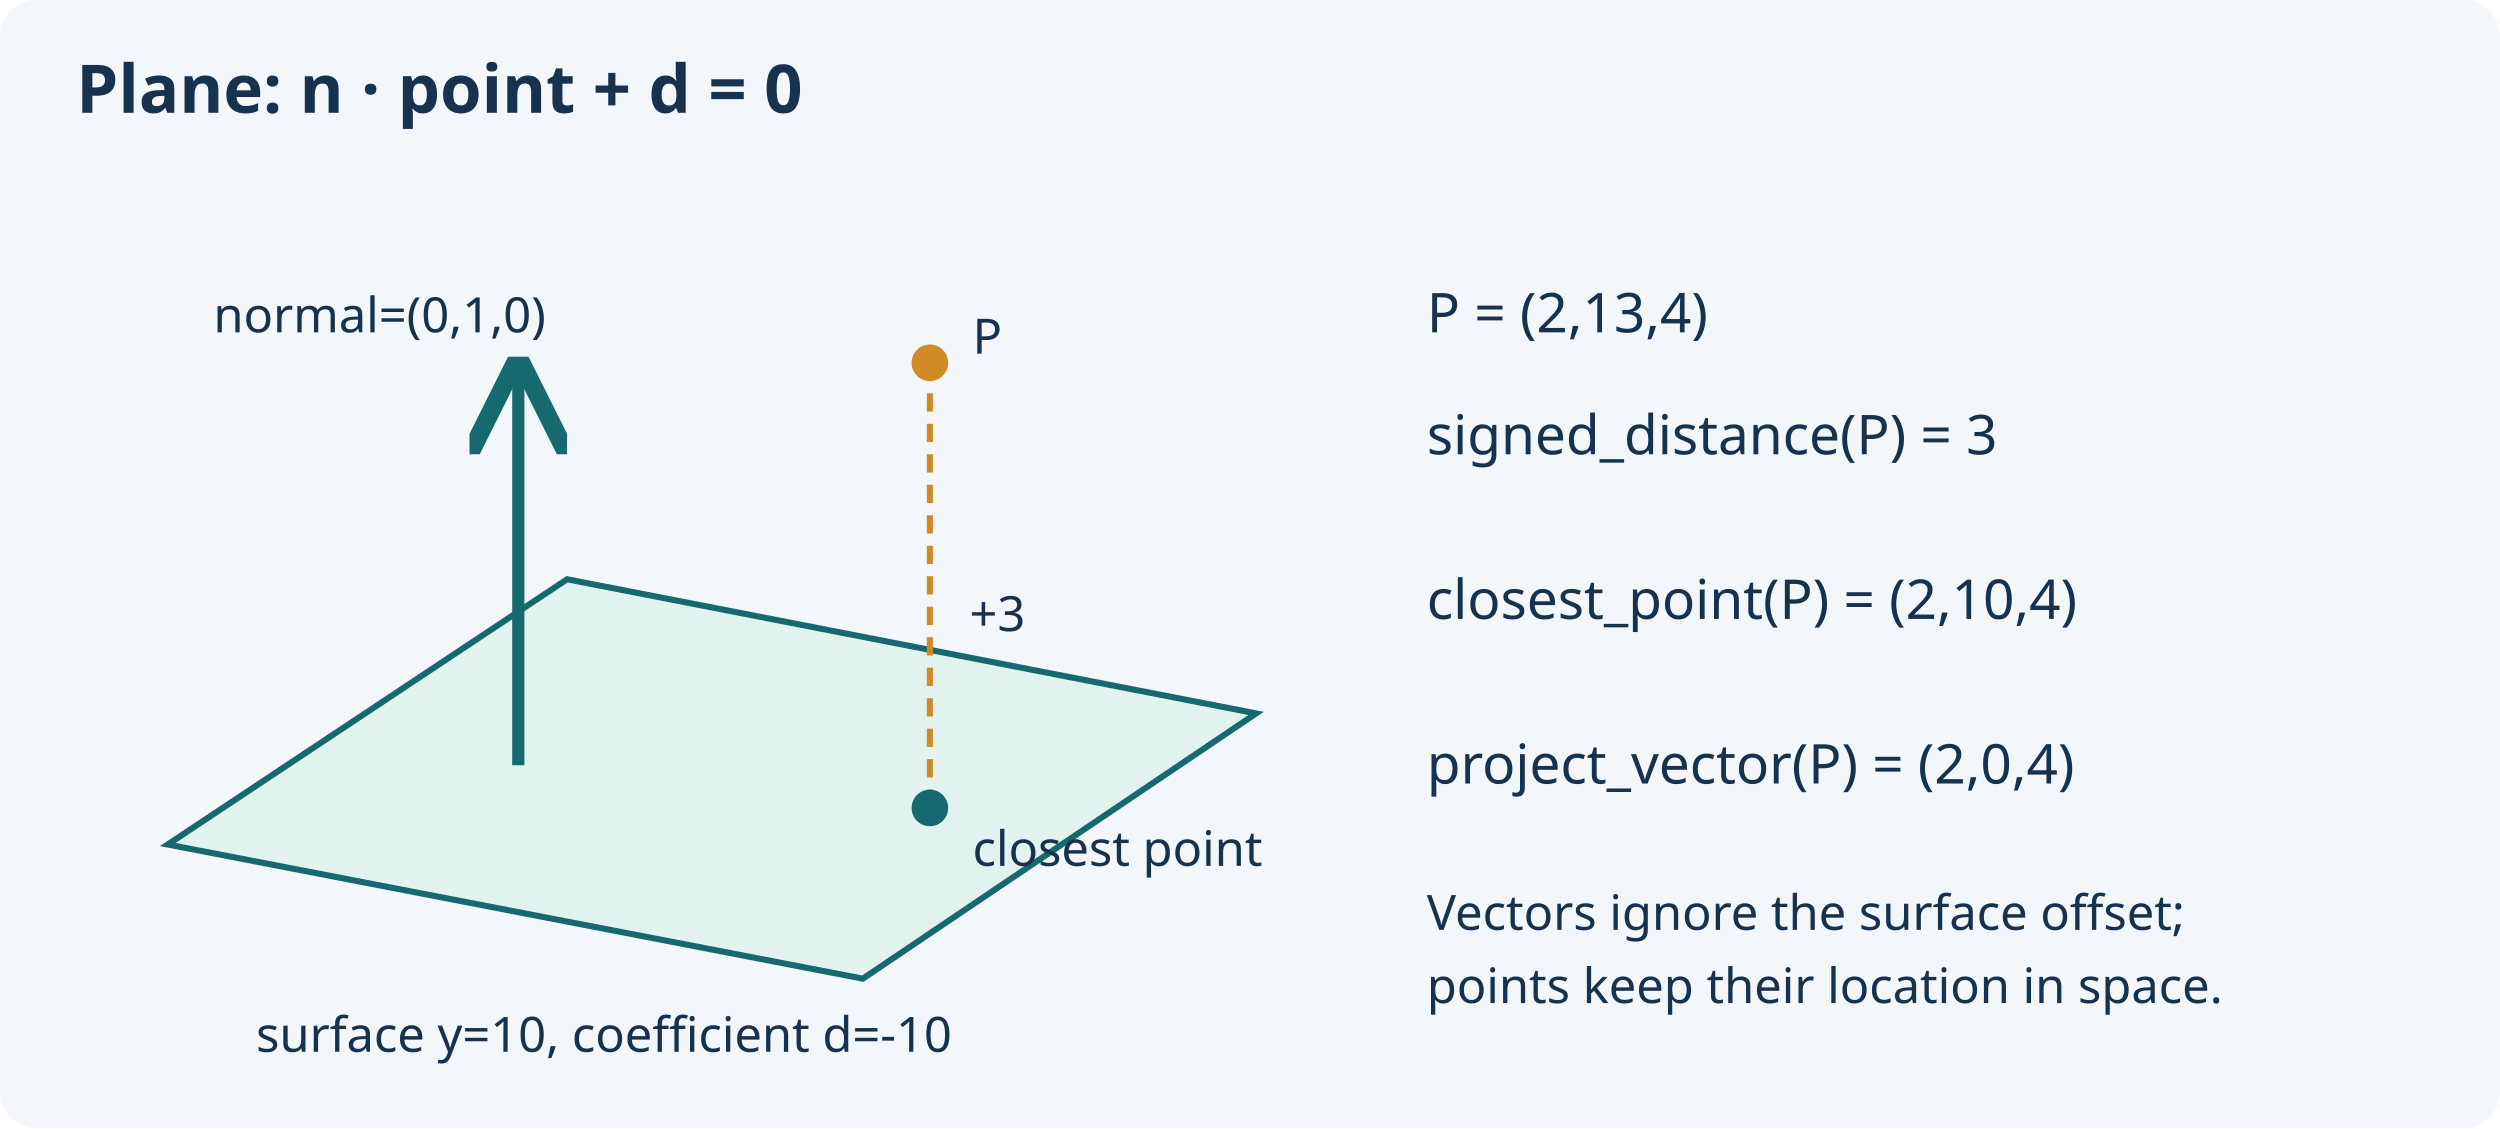
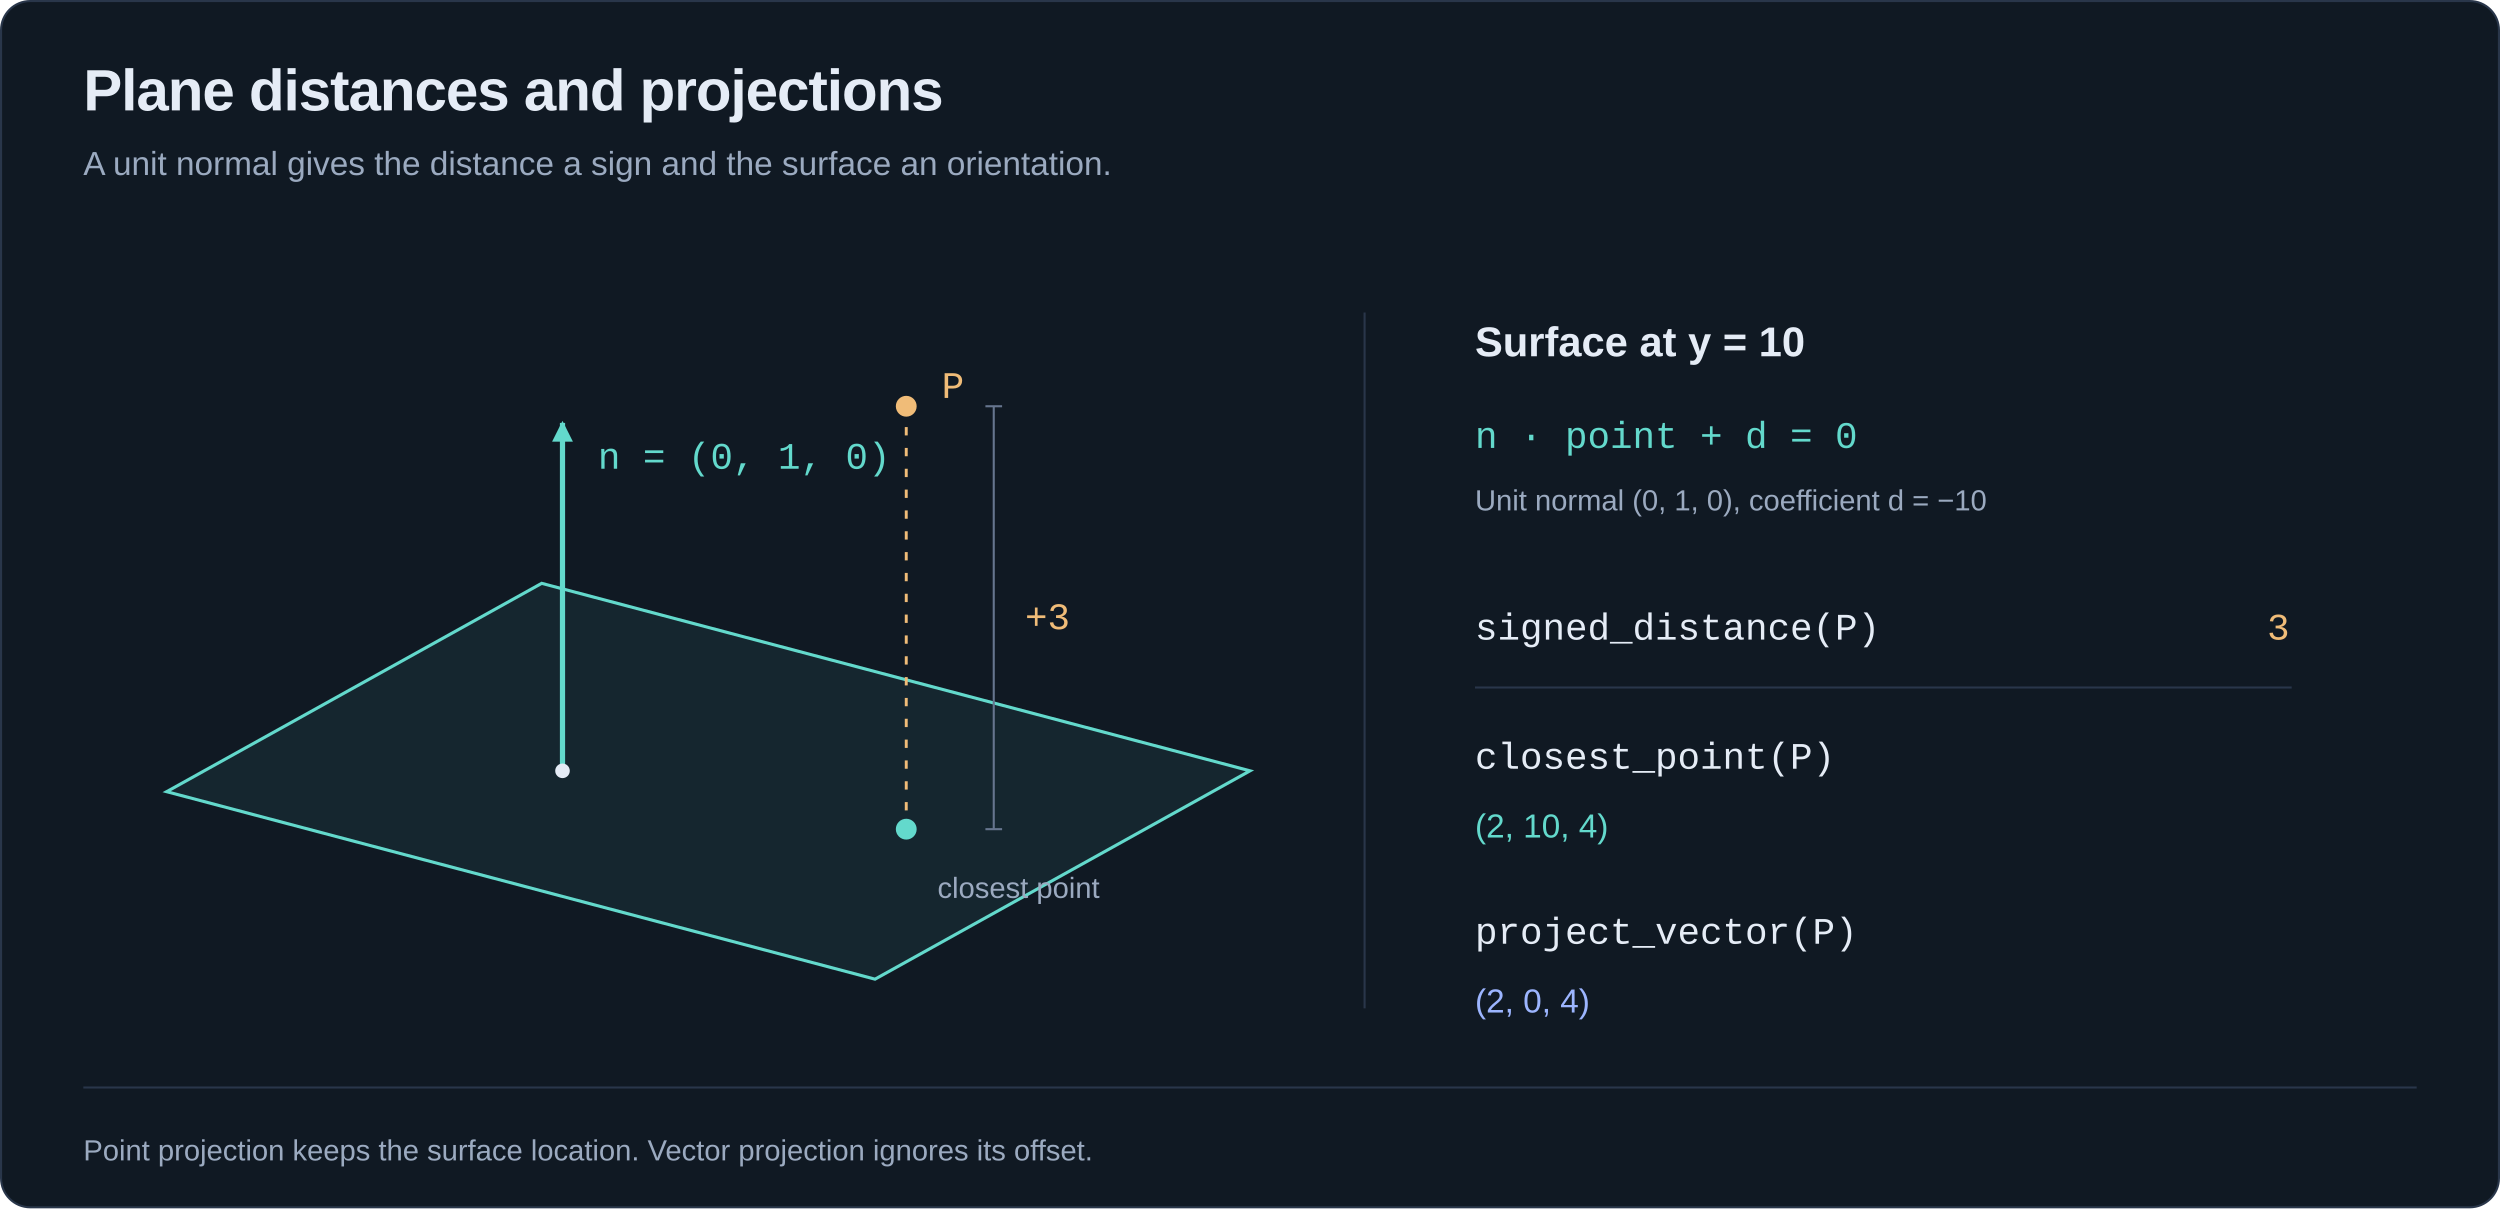
- <svg xmlns="http://www.w3.org/2000/svg" width="820" height="370" viewBox="0 0 820 370" role="img" aria-labelledby="title desc">
+ <svg xmlns="http://www.w3.org/2000/svg" width="1200" height="580" viewBox="0 0 1200 580" role="img" aria-labelledby="title desc">
  <defs>
-     <marker id="arrow" markerWidth="8" markerHeight="8" refX="7" refY="4" orient="auto">
-       <path d="M0 0L8 4L0 8" fill="none" stroke="#16696f" stroke-width="1.5" />
+     <marker id="arrow" markerUnits="userSpaceOnUse" markerWidth="12" markerHeight="12" refX="10" refY="6" orient="auto">
+       <path d="M1 1L11 6L1 11Z" fill="#63d9cc" />
    </marker>
+     <marker id="axis-arrow" markerUnits="userSpaceOnUse" markerWidth="8" markerHeight="8" refX="7" refY="4" orient="auto">
+       <path d="M1 1L7 4L1 7Z" fill="#71829e" />
+     </marker>
+     <pattern id="grid" width="32" height="32" patternUnits="userSpaceOnUse">
+       <path d="M32 0H0V32" fill="none" stroke="#243247" stroke-width="0.7" />
+     </pattern>
+     <style>
+       text { font-family: Segoe UI, Arial, sans-serif; fill: #e5ecf6; }
+       .title { font-size: 28px; font-weight: 600; letter-spacing: -0.5px; }
+       .subtitle { font-size: 16px; fill: #9baac0; }
+       .section { font-size: 20px; font-weight: 600; }
+       .label { font-size: 16px; }
+       .small { font-size: 14px; fill: #9baac0; }
+       .mono { font-family: Consolas, 'Liberation Mono', monospace; font-size: 18px; }
+       .cyan { fill: #63d9cc; }
+       .gold { fill: #f0bc78; }
+       .blue { fill: #9cb5ff; }
+       .axis { fill: none; stroke: #71829e; stroke-width: 1.2; }
+       .guide { fill: none; stroke: #66758e; stroke-width: 1.2; stroke-dasharray: 4 6; }
+       .vector { fill: none; stroke: #63d9cc; stroke-width: 2.5; marker-end: url(#arrow); }
+     </style>
  </defs>
-   <rect width="820" height="370" rx="12" fill="#f3f6fa" />
-   <g font-family="sans-serif" fill="#16324f">
-     <text x="25" y="37" font-size="22" font-weight="bold">Plane: n · point + d = 0</text>
-     <path d="M55 277L186 190L412 234L283 321Z" fill="#e2f3ef" stroke="#16696f" stroke-width="2" />
-     <path d="M170 251V121" stroke="#16696f" stroke-width="4" marker-end="url(#arrow)" />
-     <path d="M305 119V265" stroke="#d08b26" stroke-width="2" stroke-dasharray="6 4" />
-     <circle cx="305" cy="119" r="6" fill="#d08b26" />
-     <circle cx="305" cy="265" r="6" fill="#16696f" />
-     <g font-size="16">
-       <text x="70" y="109">normal=(0,1,0)</text>
-       <text x="319" y="116">P</text>
-       <text x="318" y="207">+3</text>
-       <text x="319" y="284">closest point</text>
-       <text x="84" y="345">surface y=10, coefficient d=-10</text>
-     </g>
-     <g font-size="18">
-       <text x="468" y="109">P = (2,13,4)</text>
-       <text x="468" y="149">signed_distance(P) = 3</text>
-       <text x="468" y="203">closest_point(P) = (2,10,4)</text>
-       <text x="468" y="257">project_vector(P) = (2,0,4)</text>
-     </g>
-     <text x="468" y="305" font-size="16">Vectors ignore the surface offset;</text>
-     <text x="468" y="329" font-size="16">points keep their location in space.</text>
-   </g>
+   <rect x="0.5" y="0.5" width="1199" height="579" rx="14" fill="#101923" stroke="#29364a" />
+   <text x="40" y="53" class="title">Plane distances and projections</text>
+   <text x="40" y="84" class="subtitle">A unit normal gives the distance a sign and the surface an orientation.</text>
+   <path d="M80 380L260 280L600 370L420 470Z" fill="#63d9cc" fill-opacity="0.07" stroke="#63d9cc" stroke-width="1.5" />
+   <path d="M270 370V203" class="vector" />
+   <circle cx="270" cy="370" r="3.5" fill="#e5ecf6" />
+   <text x="287" y="225" class="mono cyan">n = (0, 1, 0)</text>
+   <path d="M435 195V398" stroke="#f0bc78" stroke-width="1.4" stroke-dasharray="4 6" />
+   <circle cx="435" cy="195" r="5" fill="#f0bc78" />
+   <circle cx="435" cy="398" r="5" fill="#63d9cc" />
+   <text x="452" y="191" class="mono gold">P</text>
+   <path d="M473 195H481M477 195V398M473 398H481" fill="none" stroke="#66758e" stroke-width="1" />
+   <text x="492" y="302" class="mono gold">+3</text>
+   <text x="450" y="431" class="small">closest point</text>
+   <path d="M655 150V484" stroke="#29364a" />
+   <text x="708" y="171" class="section">Surface at y = 10</text>
+   <text x="708" y="215" class="mono cyan">n · point + d = 0</text>
+   <text x="708" y="245" class="small">Unit normal (0, 1, 0), coefficient d = −10</text>
+   <text x="708" y="307" class="mono">signed_distance(P)</text>
+   <text x="1099" y="307" text-anchor="end" class="mono gold">3</text>
+   <path d="M708 330H1100" stroke="#29364a" />
+   <text x="708" y="369" class="mono">closest_point(P)</text>
+   <text x="708" y="402" class="label cyan">(2, 10, 4)</text>
+   <text x="708" y="453" class="mono">project_vector(P)</text>
+   <text x="708" y="486" class="label blue">(2, 0, 4)</text>
+   <path d="M40 522H1160" stroke="#29364a" />
+   <text x="40" y="557" class="small">Point projection keeps the surface location. Vector projection ignores its offset.</text>
</svg>
